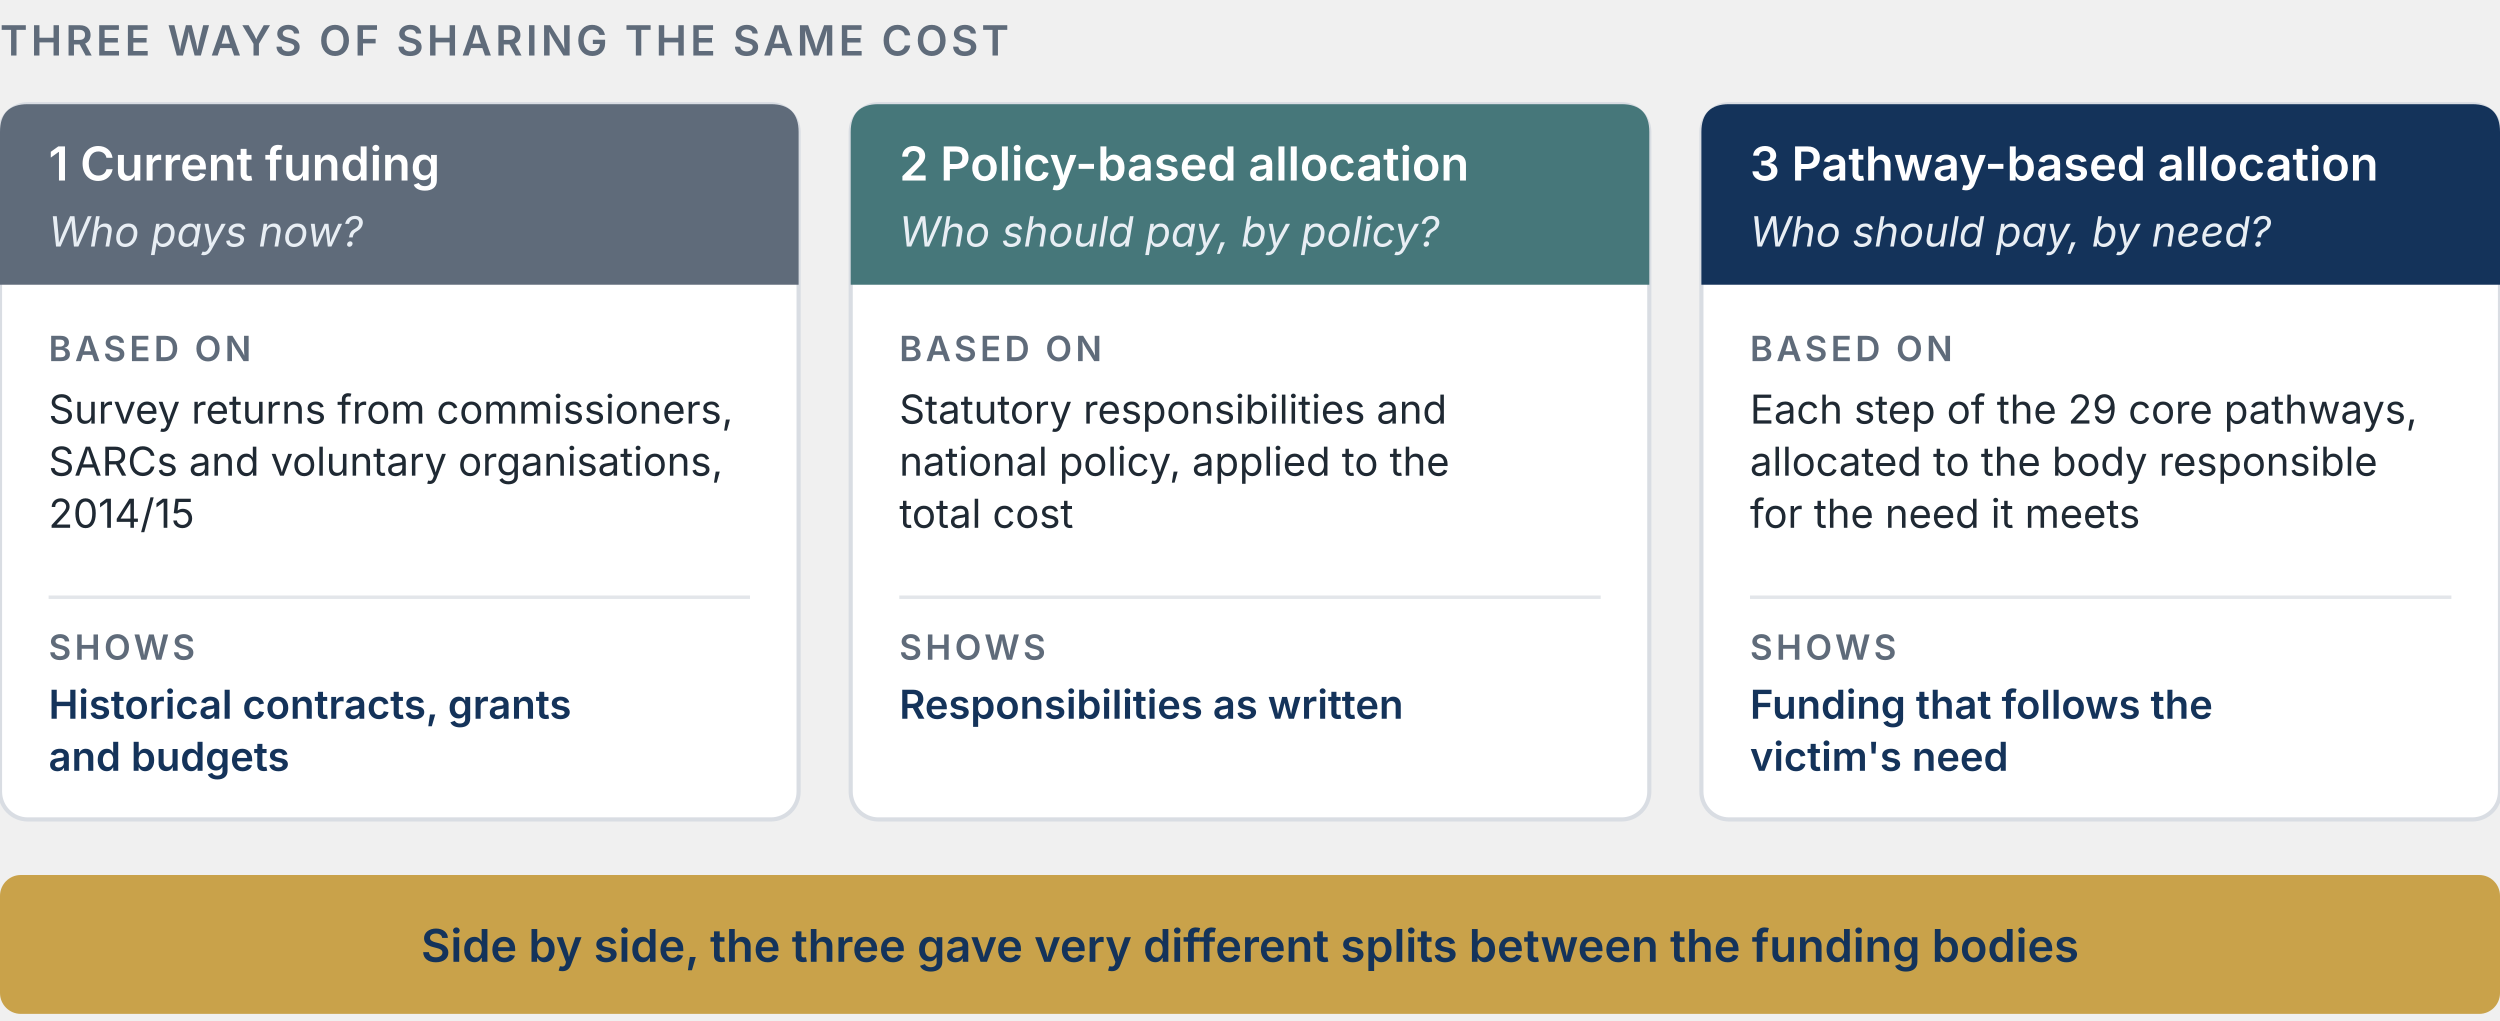
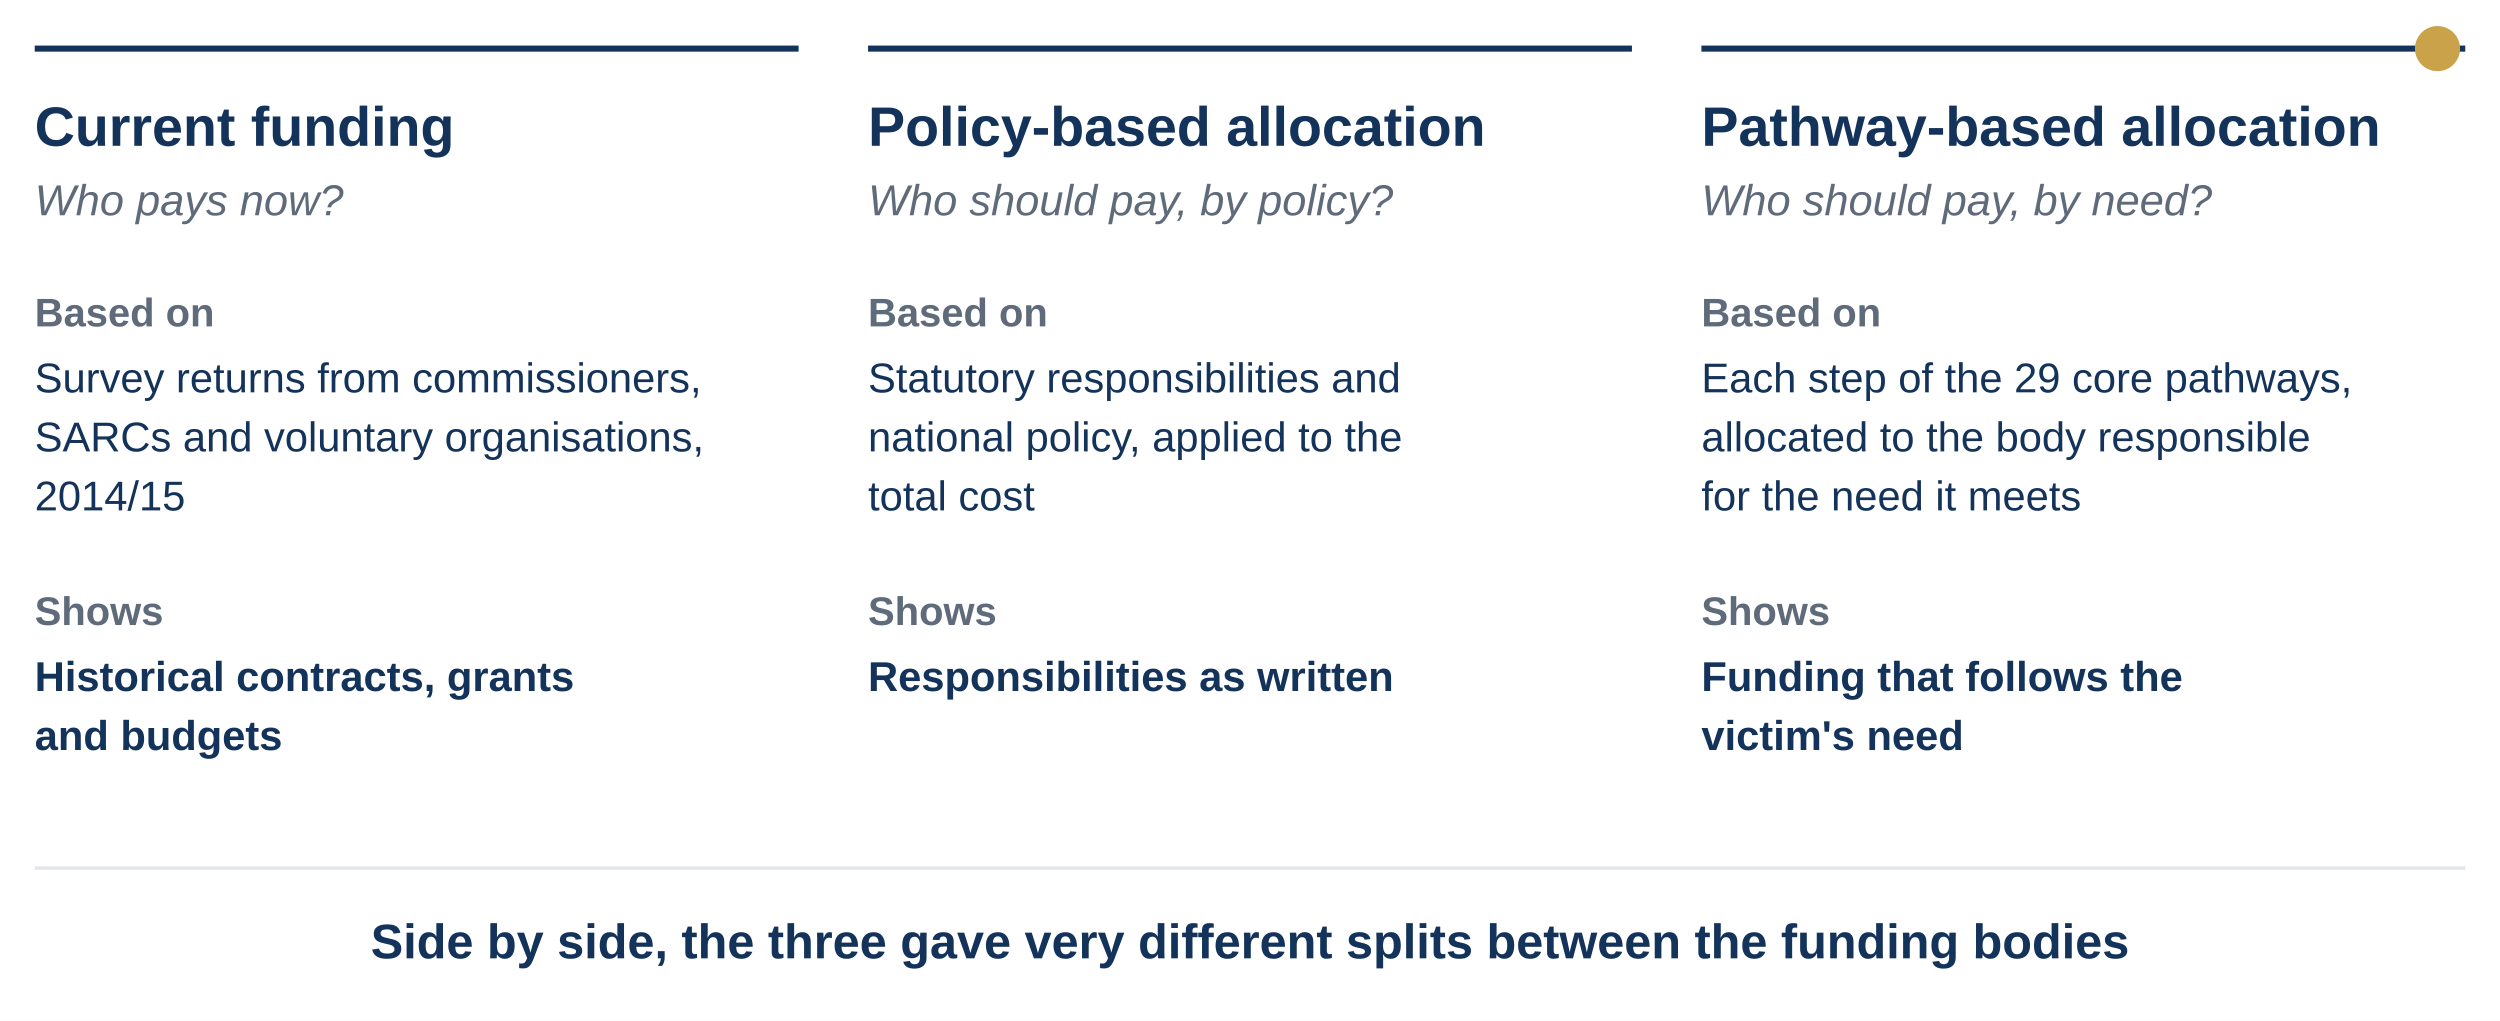
- <svg xmlns="http://www.w3.org/2000/svg" viewBox="0 0 720 294" font-family="Inter, -apple-system, Segoe UI, Roboto, sans-serif">
-   <defs>
-     <marker id="ar" markerWidth="8" markerHeight="8" refX="6" refY="4" orient="auto">
-       <path d="M0,0 L8,4 L0,8 z" fill="#5f6b7a" />
-     </marker>
-   </defs>
-   <text x="0" y="16" font-size="12" fill="#5f6b7a" font-weight="600" letter-spacing="1">THREE WAYS OF SHARING THE SAME COST</text>
-   <rect x="0" y="30" width="230" height="206" fill="#ffffff" rx="8" stroke="#d9dde3" stroke-width="1.2" />
-   <path d="M8,30 H222 Q230,30 230,38 V82 H0 V38 Q0,30 8,30 Z" fill="#5f6b7a" />
-   <text x="14" y="52" font-size="13.5" fill="#ffffff" font-weight="600">1  Current funding</text>
-   <text x="14" y="71" font-size="12" fill="#e8eef4" font-style="italic">Who pays now?</text>
-   <text x="14" y="104" font-size="10" fill="#5f6b7a" font-weight="600" letter-spacing="1">BASED ON</text>
-   <text x="14" y="122" font-size="11.5" fill="#1f2933">Survey returns from commissioners,</text>
-   <text x="14" y="137" font-size="11.5" fill="#1f2933">SARCs and voluntary organisations,</text>
-   <text x="14" y="152" font-size="11.5" fill="#1f2933">2014/15</text>
-   <line x1="14" y1="172" x2="216" y2="172" stroke="#e3e6ea" stroke-width="1" />
-   <text x="14" y="190" font-size="10" fill="#5f6b7a" font-weight="600" letter-spacing="1">SHOWS</text>
-   <text x="14" y="207" font-size="11.5" fill="#14335a" font-weight="600">Historical contracts, grants</text>
-   <text x="14" y="222" font-size="11.5" fill="#14335a" font-weight="600">and budgets</text>
-   <rect x="245" y="30" width="230" height="206" fill="#ffffff" rx="8" stroke="#d9dde3" stroke-width="1.2" />
-   <path d="M253,30 H467 Q475,30 475,38 V82 H245 V38 Q245,30 253,30 Z" fill="#46777a" />
-   <text x="259" y="52" font-size="13.5" fill="#ffffff" font-weight="600">2  Policy-based allocation</text>
-   <text x="259" y="71" font-size="12" fill="#e8eef4" font-style="italic">Who should pay, by policy?</text>
-   <text x="259" y="104" font-size="10" fill="#5f6b7a" font-weight="600" letter-spacing="1">BASED ON</text>
-   <text x="259" y="122" font-size="11.5" fill="#1f2933">Statutory responsibilities and</text>
-   <text x="259" y="137" font-size="11.5" fill="#1f2933">national policy, applied to the</text>
-   <text x="259" y="152" font-size="11.5" fill="#1f2933">total cost</text>
-   <line x1="259" y1="172" x2="461" y2="172" stroke="#e3e6ea" stroke-width="1" />
-   <text x="259" y="190" font-size="10" fill="#5f6b7a" font-weight="600" letter-spacing="1">SHOWS</text>
-   <text x="259" y="207" font-size="11.5" fill="#14335a" font-weight="600">Responsibilities as written</text>
-   <rect x="490" y="30" width="230" height="206" fill="#ffffff" rx="8" stroke="#d9dde3" stroke-width="1.2" />
-   <path d="M498,30 H712 Q720,30 720,38 V82 H490 V38 Q490,30 498,30 Z" fill="#14335a" />
-   <text x="504" y="52" font-size="13.5" fill="#ffffff" font-weight="600">3  Pathway-based allocation</text>
-   <text x="504" y="71" font-size="12" fill="#e8eef4" font-style="italic">Who should pay, by need?</text>
-   <text x="504" y="104" font-size="10" fill="#5f6b7a" font-weight="600" letter-spacing="1">BASED ON</text>
-   <text x="504" y="122" font-size="11.5" fill="#1f2933">Each step of the 29 core pathways,</text>
-   <text x="504" y="137" font-size="11.5" fill="#1f2933">allocated to the body responsible</text>
-   <text x="504" y="152" font-size="11.5" fill="#1f2933">for the need it meets</text>
-   <line x1="504" y1="172" x2="706" y2="172" stroke="#e3e6ea" stroke-width="1" />
-   <text x="504" y="190" font-size="10" fill="#5f6b7a" font-weight="600" letter-spacing="1">SHOWS</text>
-   <text x="504" y="207" font-size="11.5" fill="#14335a" font-weight="600">Funding that follows the</text>
-   <text x="504" y="222" font-size="11.5" fill="#14335a" font-weight="600">victim's need</text>
-   <rect x="0" y="252" width="720" height="40" fill="#c9a24a" rx="6" />
-   <text x="360" y="277" font-size="13" fill="#14335a" font-weight="600" text-anchor="middle">Side by side, the three gave very different splits between the funding bodies</text>
+ <svg xmlns="http://www.w3.org/2000/svg" viewBox="0 0 720 294" width="720" height="294" role="img" aria-label="Three ways of sharing the same cost: current funding, based on 2014/15 survey returns, shows historical contracts, grants and budgets; policy-based allocation, based on statutory responsibilities and national policy, shows responsibilities as written; pathway-based allocation, based on each step of the 29 core pathways, shows funding that follows the victim's need. The three gave very different splits between the funding bodies." font-family="Arial, Helvetica, sans-serif">
+   <rect width="720" height="294" fill="#ffffff" />
+   <line x1="10" y1="14" x2="230" y2="14" stroke="#14335a" stroke-width="1.75" />
+   <text x="10" y="42" font-size="16" font-weight="bold" fill="#14335a">Current funding</text>
+   <text x="10" y="62" font-size="12.5" font-style="italic" fill="#5f6b7a">Who pays now?</text>
+   <text x="10" y="94" font-size="11.5" font-weight="bold" fill="#5f6b7a">Based on</text>
+   <text x="10" y="113" font-size="12" fill="#14335a">Survey returns from commissioners,</text>
+   <text x="10" y="130" font-size="12" fill="#14335a">SARCs and voluntary organisations,</text>
+   <text x="10" y="147" font-size="12" fill="#14335a">2014/15</text>
+   <text x="10" y="180" font-size="11.5" font-weight="bold" fill="#5f6b7a">Shows</text>
+   <text x="10" y="199" font-size="12" font-weight="bold" fill="#14335a">Historical contracts, grants</text>
+   <text x="10" y="216" font-size="12" font-weight="bold" fill="#14335a">and budgets</text>
+   <line x1="250" y1="14" x2="470" y2="14" stroke="#14335a" stroke-width="1.75" />
+   <text x="250" y="42" font-size="16" font-weight="bold" fill="#14335a">Policy-based allocation</text>
+   <text x="250" y="62" font-size="12.5" font-style="italic" fill="#5f6b7a">Who should pay, by policy?</text>
+   <text x="250" y="94" font-size="11.5" font-weight="bold" fill="#5f6b7a">Based on</text>
+   <text x="250" y="113" font-size="12" fill="#14335a">Statutory responsibilities and</text>
+   <text x="250" y="130" font-size="12" fill="#14335a">national policy, applied to the</text>
+   <text x="250" y="147" font-size="12" fill="#14335a">total cost</text>
+   <text x="250" y="180" font-size="11.5" font-weight="bold" fill="#5f6b7a">Shows</text>
+   <text x="250" y="199" font-size="12" font-weight="bold" fill="#14335a">Responsibilities as written</text>
+   <line x1="490" y1="14" x2="710" y2="14" stroke="#14335a" stroke-width="1.75" />
+   <circle cx="702" cy="14" r="6.5" fill="#c9a24a" />
+   <text x="490" y="42" font-size="16" font-weight="bold" fill="#14335a">Pathway-based allocation</text>
+   <text x="490" y="62" font-size="12.5" font-style="italic" fill="#5f6b7a">Who should pay, by need?</text>
+   <text x="490" y="94" font-size="11.5" font-weight="bold" fill="#5f6b7a">Based on</text>
+   <text x="490" y="113" font-size="12" fill="#14335a">Each step of the 29 core pathways,</text>
+   <text x="490" y="130" font-size="12" fill="#14335a">allocated to the body responsible</text>
+   <text x="490" y="147" font-size="12" fill="#14335a">for the need it meets</text>
+   <text x="490" y="180" font-size="11.5" font-weight="bold" fill="#5f6b7a">Shows</text>
+   <text x="490" y="199" font-size="12" font-weight="bold" fill="#14335a">Funding that follows the</text>
+   <text x="490" y="216" font-size="12" font-weight="bold" fill="#14335a">victim's need</text>
+   <line x1="10" y1="250" x2="710" y2="250" stroke="#e3e6ea" stroke-width="1" />
+   <text x="360" y="276" font-size="14" text-anchor="middle" font-weight="bold" fill="#14335a">Side by side, the three gave very different splits between the funding bodies</text>
</svg>
